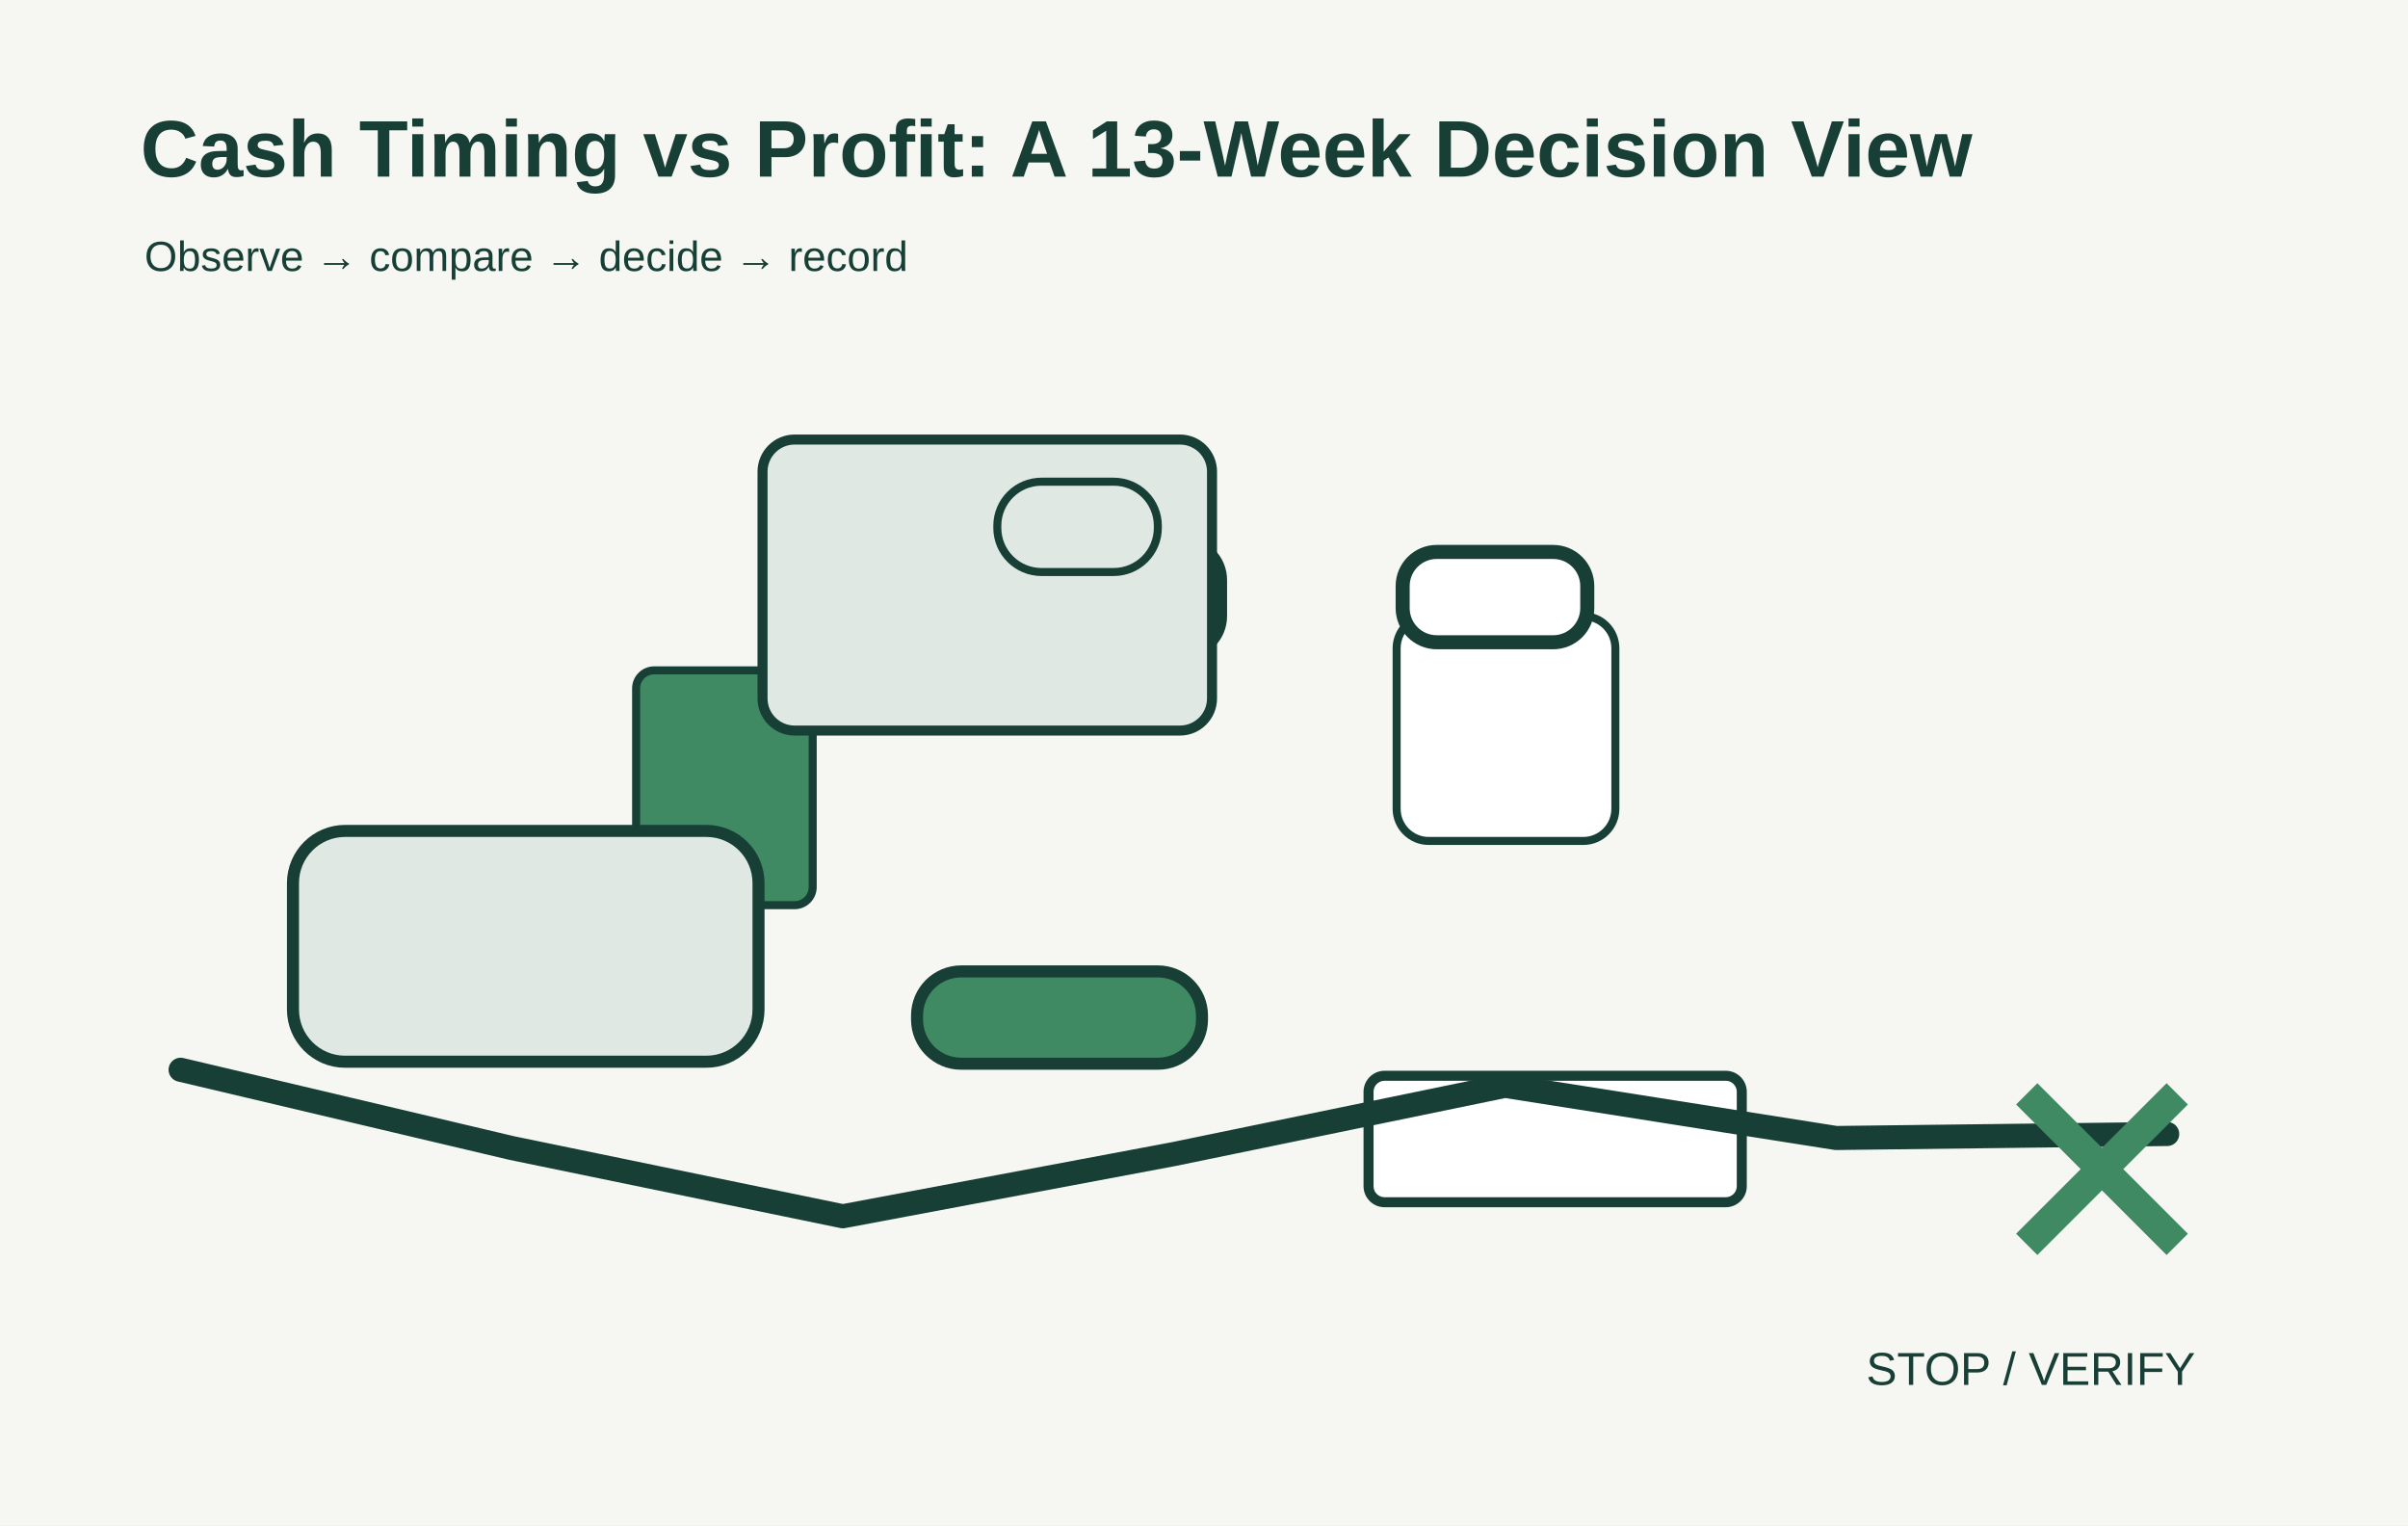
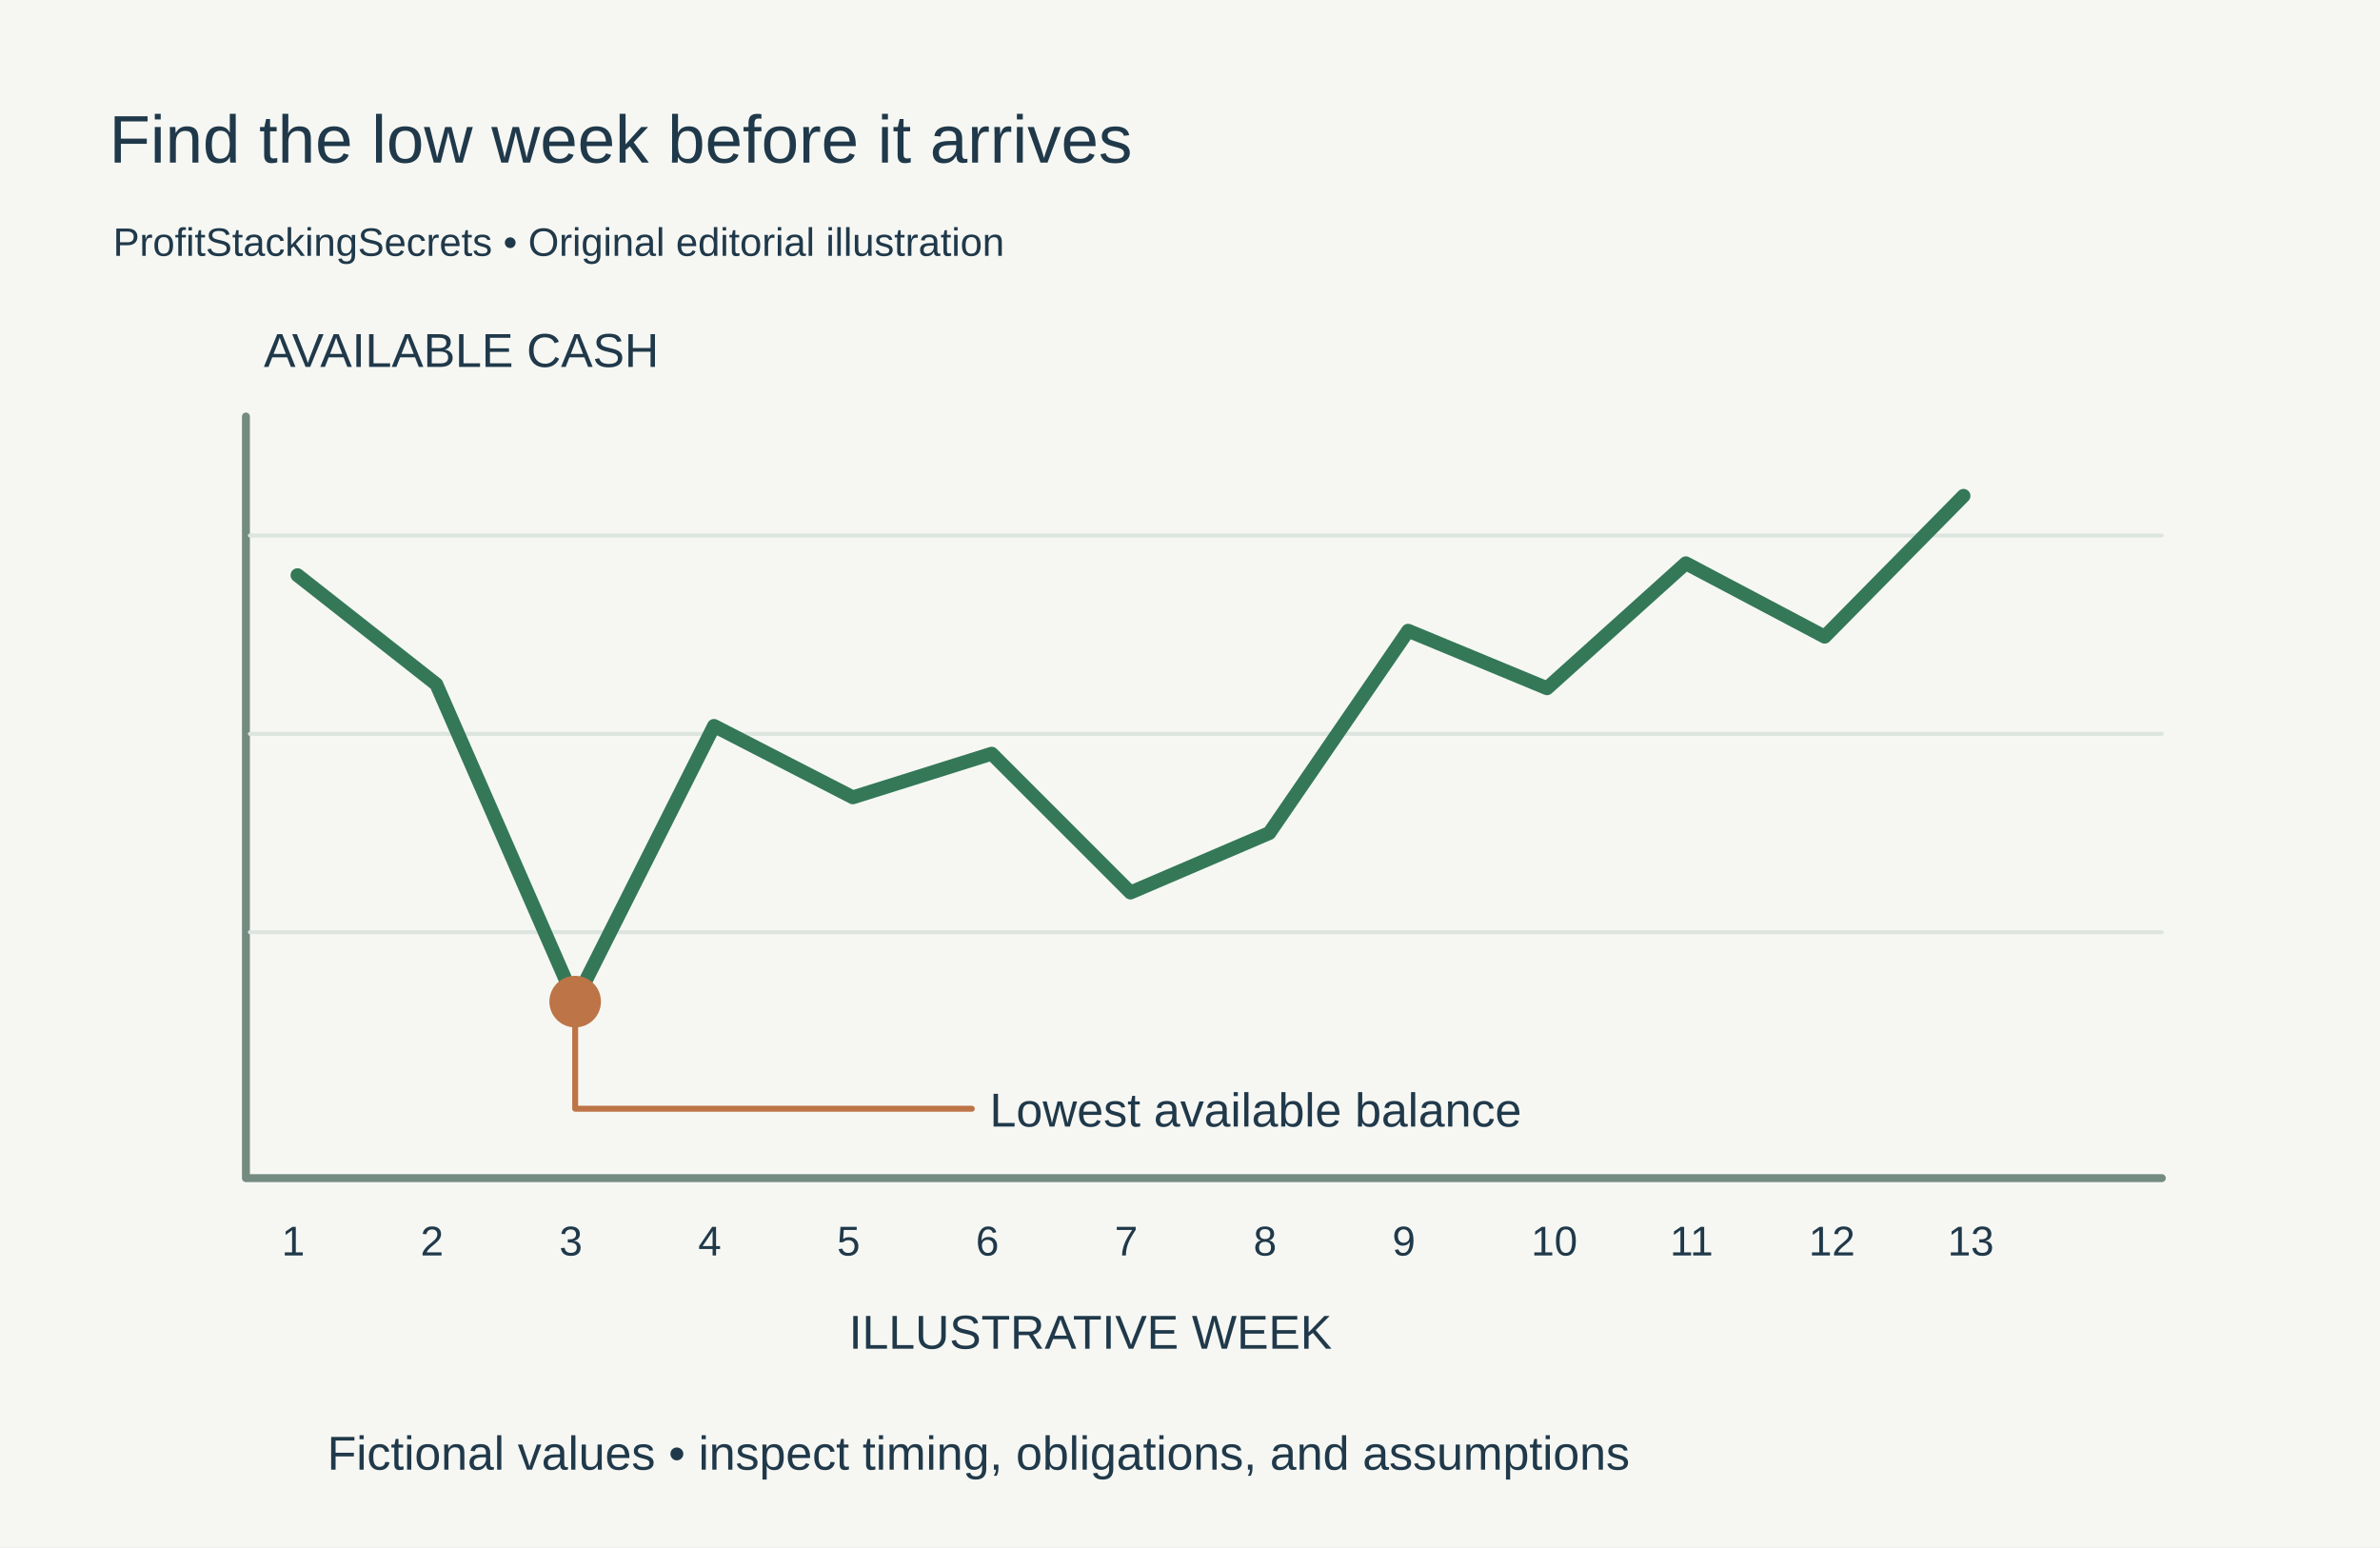
- <svg xmlns="http://www.w3.org/2000/svg" width="1200" height="760" viewBox="0 0 1200 760" role="img" aria-labelledby="title desc">
-   <rect width="1200" height="760" fill="#f6f7f3" />
-   <g>
-     <rect x="317" y="334" width="88" height="117" rx="9" fill="#3f8a62" stroke="#173f35" stroke-width="4" />
-     <rect x="682" y="536" width="186" height="63" rx="8" fill="#ffffff" stroke="#173f35" stroke-width="5" />
-     <rect x="146" y="414" width="232" height="115" rx="26" fill="#dfe8e3" stroke="#173f35" stroke-width="6" />
-     <rect x="428" y="271" width="180" height="54" rx="18" fill="#3f8a62" stroke="#173f35" stroke-width="7" />
-     <rect x="696" y="307" width="109" height="112" rx="16" fill="#ffffff" stroke="#173f35" stroke-width="4" />
-     <rect x="380" y="219" width="224" height="145" rx="16" fill="#dfe8e3" stroke="#173f35" stroke-width="5" />
-     <rect x="457" y="484" width="142" height="46" rx="22" fill="#3f8a62" stroke="#173f35" stroke-width="6" />
-     <rect x="699" y="275" width="92" height="45" rx="17" fill="#ffffff" stroke="#173f35" stroke-width="7" />
-     <rect x="497" y="240" width="80" height="45" rx="22" fill="#dfe8e3" stroke="#173f35" stroke-width="4" />
-     <polyline points="90,533 255,572 420,606 585,575 750,541 915,567 1080,565" fill="none" stroke="#173f35" stroke-width="12" stroke-linecap="round" stroke-linejoin="round" />
-     <text x="70" y="88" font-family="Arial,sans-serif" font-size="40" font-weight="700" fill="#173f35">Cash Timing vs Profit: A 13-Week Decision View</text>
-     <text x="72" y="135" font-family="Arial,sans-serif" font-size="21" fill="#173f35">Observe → compare → decide → record</text>
-     <path d="M1010 545 l75 75 m0 -75 l-75 75" stroke="#3f8a62" stroke-width="15" />
-     <text x="930" y="690" font-family="Arial,sans-serif" font-size="23" fill="#173f35">STOP / VERIFY</text>
+ <svg xmlns="http://www.w3.org/2000/svg" width="1200" height="780" viewBox="0 0 1200 780" role="img" aria-labelledby="title desc">
+   <rect width="1200" height="780" fill="#f6f7f3" />
+   <g font-family="Arial, sans-serif">
+     <text x="55" y="82" font-size="34" fill="#20394a">Find the low week before it arrives</text>
+     <text x="57" y="129" font-size="20" fill="#20394a">ProfitStackingSecrets • Original editorial illustration</text>
+     <path d="M124 210 V594 H1090" fill="none" stroke="#748b82" stroke-width="4" stroke-linecap="round" stroke-linejoin="round" />
+     <path d="M126 270 H1090" fill="none" stroke="#dce5df" stroke-width="2" stroke-linecap="round" stroke-linejoin="round" />
+     <path d="M126 370 H1090" fill="none" stroke="#dce5df" stroke-width="2" stroke-linecap="round" stroke-linejoin="round" />
+     <path d="M126 470 H1090" fill="none" stroke="#dce5df" stroke-width="2" stroke-linecap="round" stroke-linejoin="round" />
+     <path d="M150 290 L220 345 L290 505 L360 366 L430 402 L500 380 L570 450 L640 420 L710 318 L780 347 L850 284 L920 321 L990 250" fill="none" stroke="#347857" stroke-width="7" stroke-linecap="round" stroke-linejoin="round" />
+     <text x="142" y="633" font-size="21" fill="#20394a">1</text>
+     <text x="212" y="633" font-size="21" fill="#20394a">2</text>
+     <text x="282" y="633" font-size="21" fill="#20394a">3</text>
+     <text x="352" y="633" font-size="21" fill="#20394a">4</text>
+     <text x="422" y="633" font-size="21" fill="#20394a">5</text>
+     <text x="492" y="633" font-size="21" fill="#20394a">6</text>
+     <text x="562" y="633" font-size="21" fill="#20394a">7</text>
+     <text x="632" y="633" font-size="21" fill="#20394a">8</text>
+     <text x="702" y="633" font-size="21" fill="#20394a">9</text>
+     <text x="772" y="633" font-size="21" fill="#20394a">10</text>
+     <text x="842" y="633" font-size="21" fill="#20394a">11</text>
+     <text x="912" y="633" font-size="21" fill="#20394a">12</text>
+     <text x="982" y="633" font-size="21" fill="#20394a">13</text>
+     <text x="428" y="680" font-size="24" fill="#20394a">ILLUSTRATIVE WEEK</text>
+     <circle cx="290" cy="505" r="13" fill="#bd7446" />
+     <path d="M290 517 L290 559 L490 559" fill="none" stroke="#bd7446" stroke-width="3" stroke-linecap="round" stroke-linejoin="round" />
+     <text x="499" y="568" font-size="24" fill="#20394a">Lowest available balance</text>
+     <text x="133" y="185" font-size="24" fill="#20394a">AVAILABLE CASH</text>
+     <text x="165" y="741" font-size="24" fill="#20394a">Fictional values • inspect timing, obligations, and assumptions</text>
  </g>
</svg>
